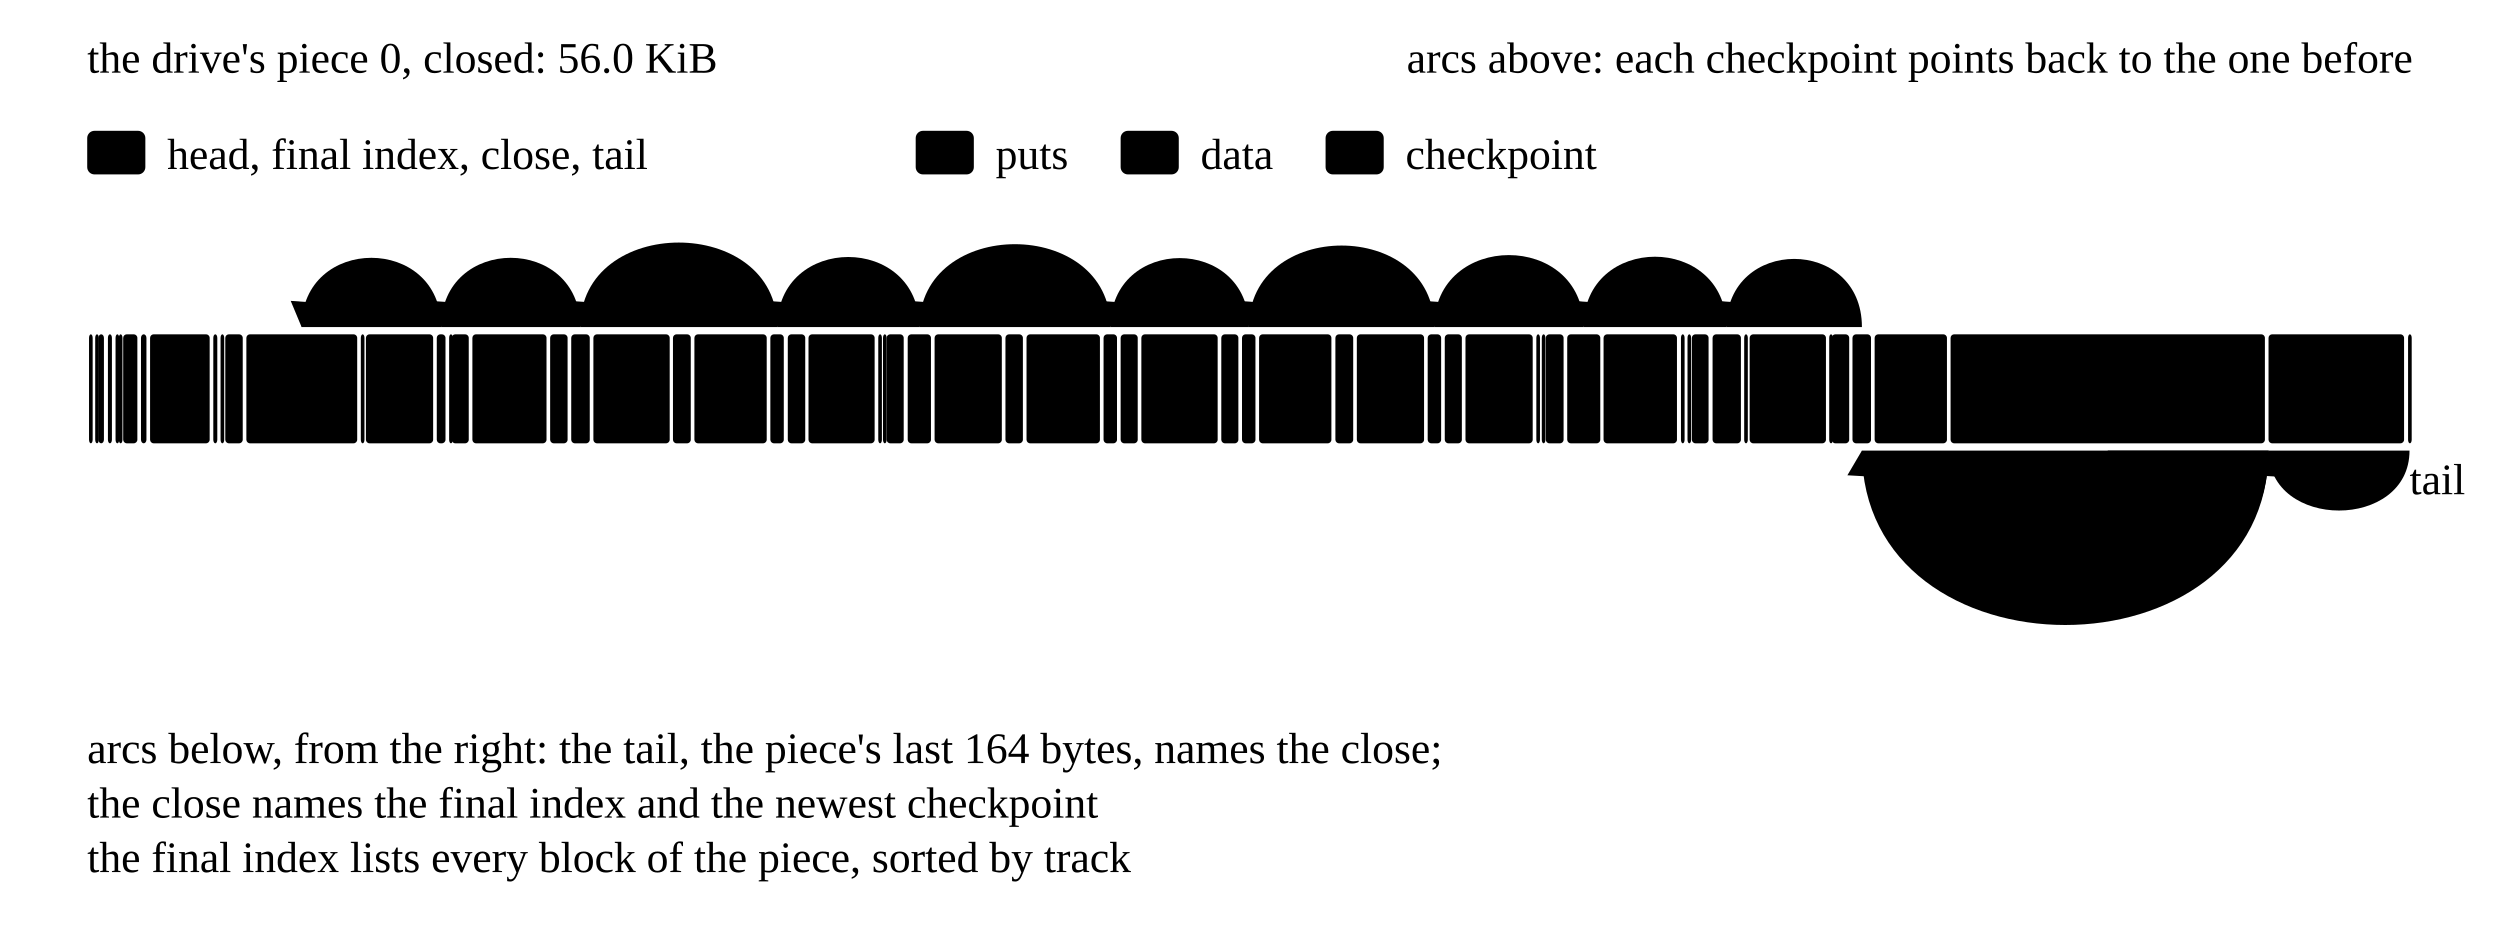
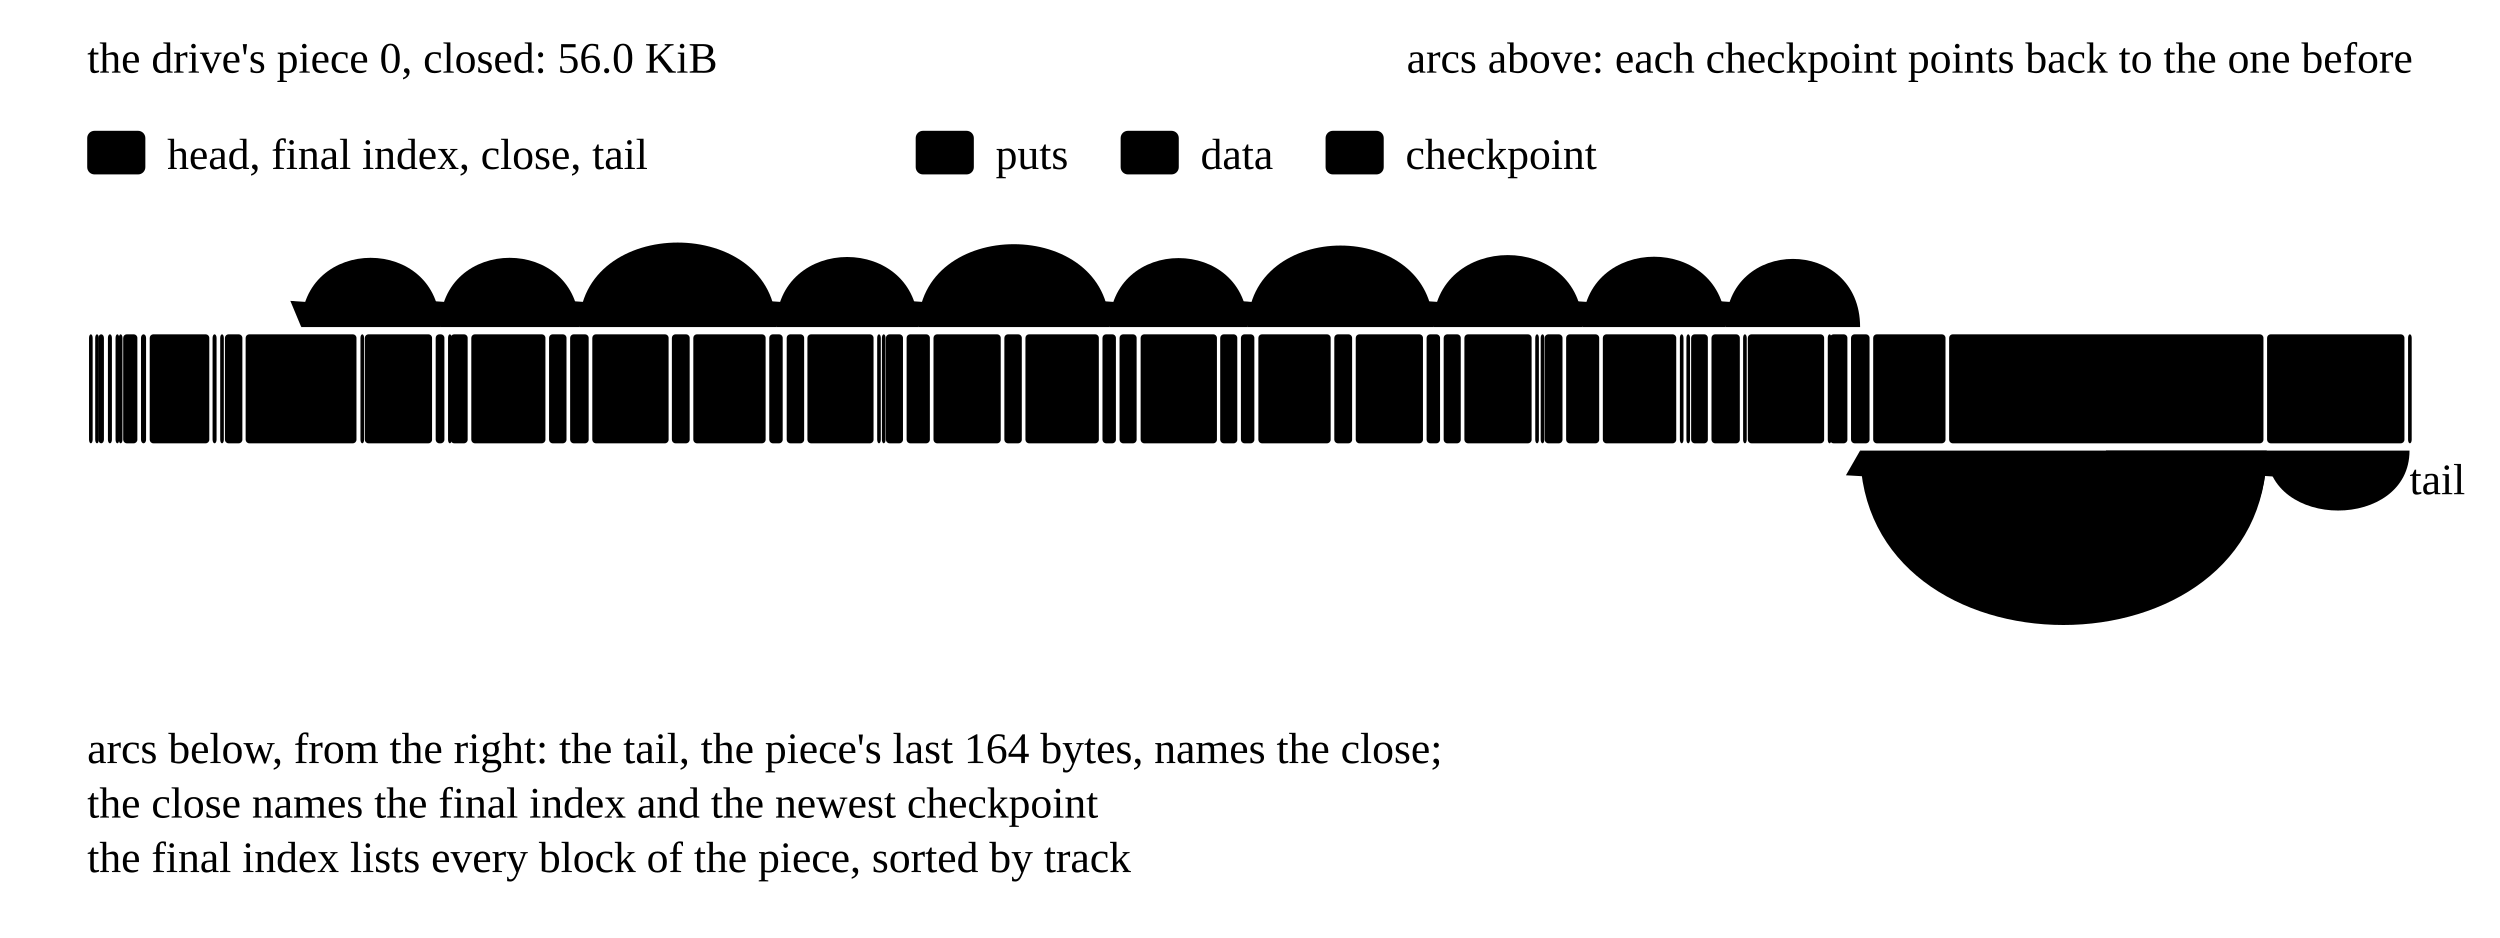
<svg xmlns="http://www.w3.org/2000/svg" class="ww-svg" viewBox="0 0 688 258" width="688" height="258" role="img" aria-label="A closed piece of 56.0 KiB: 11 checkpoints, each pointing back to the one before; a final index after the data; the close naming the final index and the newest checkpoint; the tail naming the close">
  <text x="24.0" y="20.0" text-anchor="start" class="strong">the drive's piece 0, closed: 56.0 KiB</text>
  <text x="664.0" y="20.0" text-anchor="end" class="soft small">arcs above: each checkpoint points back to the one before</text>
  <rect x="24.5" y="92.0" width="1.0" height="30.0" rx="1" class="tint-green" />
  <rect x="26.2" y="92.0" width="1.0" height="30.0" rx="1" class="tint-purple" />
  <rect x="27.1" y="92.0" width="1.5" height="30.0" rx="1" class="tint-purple" />
  <rect x="29.7" y="92.0" width="1.1" height="30.0" rx="1" class="tint-purple" />
  <rect x="31.8" y="92.0" width="1.0" height="30.0" rx="1" class="tint-blue" />
  <rect x="32.7" y="92.0" width="1.0" height="30.0" rx="1" class="tint-purple" />
  <rect x="33.9" y="92.0" width="3.9" height="30.0" rx="1" class="tint-blue" />
-   <rect x="38.8" y="92.0" width="1.5" height="30.0" rx="1" class="tint-purple" />
-   <rect x="41.3" y="92.0" width="16.4" height="30.0" rx="1" class="tint-blue" />
-   <rect x="58.7" y="92.0" width="1.1" height="30.0" rx="1" class="tint-purple" />
-   <rect x="60.7" y="92.0" width="1.0" height="30.0" rx="1" class="tint-purple" />
-   <rect x="62.0" y="92.0" width="4.8" height="30.0" rx="1" class="tint-blue" />
-   <rect x="67.8" y="92.0" width="30.5" height="30.0" rx="1" class="tint-amber" />
-   <rect x="99.3" y="92.0" width="1.0" height="30.0" rx="1" class="tint-purple" />
-   <rect x="100.7" y="92.0" width="18.5" height="30.0" rx="1" class="tint-blue" />
-   <rect x="120.2" y="92.0" width="2.4" height="30.0" rx="1" class="tint-amber" />
-   <rect x="123.6" y="92.0" width="1.0" height="30.0" rx="1" class="tint-purple" />
-   <rect x="124.3" y="92.0" width="4.7" height="30.0" rx="1" class="tint-blue" />
-   <rect x="130.0" y="92.0" width="20.4" height="30.0" rx="1" class="tint-blue" />
-   <rect x="151.4" y="92.0" width="4.8" height="30.0" rx="1" class="tint-blue" />
-   <rect x="157.2" y="92.0" width="5.1" height="30.0" rx="1" class="tint-amber" />
-   <rect x="163.3" y="92.0" width="21.0" height="30.0" rx="1" class="tint-blue" />
-   <rect x="185.2" y="92.0" width="4.9" height="30.0" rx="1" class="tint-blue" />
-   <rect x="191.1" y="92.0" width="19.9" height="30.0" rx="1" class="tint-blue" />
-   <rect x="212.0" y="92.0" width="3.7" height="30.0" rx="1" class="tint-amber" />
-   <rect x="216.8" y="92.0" width="4.8" height="30.0" rx="1" class="tint-blue" />
-   <rect x="222.5" y="92.0" width="18.2" height="30.0" rx="1" class="tint-blue" />
-   <rect x="241.7" y="92.0" width="1.0" height="30.0" rx="1" class="tint-purple" />
-   <rect x="243.0" y="92.0" width="1.0" height="30.0" rx="1" class="tint-blue" />
-   <rect x="244.0" y="92.0" width="4.7" height="30.0" rx="1" class="tint-blue" />
-   <rect x="249.8" y="92.0" width="6.4" height="30.0" rx="1" class="tint-amber" />
-   <rect x="257.2" y="92.0" width="18.5" height="30.0" rx="1" class="tint-blue" />
-   <rect x="276.7" y="92.0" width="4.8" height="30.0" rx="1" class="tint-blue" />
-   <rect x="282.5" y="92.0" width="20.2" height="30.0" rx="1" class="tint-blue" />
-   <rect x="303.7" y="92.0" width="3.7" height="30.0" rx="1" class="tint-amber" />
-   <rect x="308.4" y="92.0" width="4.7" height="30.0" rx="1" class="tint-blue" />
-   <rect x="314.1" y="92.0" width="21.0" height="30.0" rx="1" class="tint-blue" />
-   <rect x="336.1" y="92.0" width="4.7" height="30.0" rx="1" class="tint-blue" />
-   <rect x="341.8" y="92.0" width="3.7" height="30.0" rx="1" class="tint-amber" />
-   <rect x="346.5" y="92.0" width="19.9" height="30.0" rx="1" class="tint-blue" />
-   <rect x="367.5" y="92.0" width="4.9" height="30.0" rx="1" class="tint-blue" />
-   <rect x="373.4" y="92.0" width="18.5" height="30.0" rx="1" class="tint-blue" />
-   <rect x="392.9" y="92.0" width="3.7" height="30.0" rx="1" class="tint-amber" />
-   <rect x="397.6" y="92.0" width="4.7" height="30.0" rx="1" class="tint-blue" />
-   <rect x="403.3" y="92.0" width="18.5" height="30.0" rx="1" class="tint-blue" />
-   <rect x="422.8" y="92.0" width="1.0" height="30.0" rx="1" class="tint-purple" />
-   <rect x="424.3" y="92.0" width="1.0" height="30.0" rx="1" class="tint-blue" />
-   <rect x="425.4" y="92.0" width="4.9" height="30.0" rx="1" class="tint-blue" />
-   <rect x="431.3" y="92.0" width="9.1" height="30.0" rx="1" class="tint-amber" />
-   <rect x="441.3" y="92.0" width="20.2" height="30.0" rx="1" class="tint-blue" />
-   <rect x="462.6" y="92.0" width="1.0" height="30.0" rx="1" class="tint-purple" />
-   <rect x="464.4" y="92.0" width="1.0" height="30.0" rx="1" class="tint-purple" />
-   <rect x="465.6" y="92.0" width="4.6" height="30.0" rx="1" class="tint-blue" />
-   <rect x="471.3" y="92.0" width="7.8" height="30.0" rx="1" class="tint-amber" />
-   <rect x="480.0" y="92.0" width="1.0" height="30.0" rx="1" class="tint-purple" />
-   <rect x="481.5" y="92.0" width="21.0" height="30.0" rx="1" class="tint-blue" />
-   <rect x="503.4" y="92.0" width="1.0" height="30.0" rx="1" class="tint-purple" />
-   <rect x="504.1" y="92.0" width="4.8" height="30.0" rx="1" class="tint-blue" />
-   <rect x="509.8" y="92.0" width="5.1" height="30.0" rx="1" class="tint-amber" />
-   <rect x="515.9" y="92.0" width="19.9" height="30.0" rx="1" class="tint-blue" />
-   <rect x="536.8" y="92.0" width="86.5" height="30.0" rx="1" class="tint-green" />
-   <text x="580.1" y="111.5" text-anchor="middle" class="small">final index</text>
-   <rect x="624.3" y="92.0" width="37.3" height="30.0" rx="1" class="tint-green" />
+   <rect x="38.8" y="92.0" width="1.4" height="30.0" rx="1" class="tint-purple" />
+   <rect x="41.2" y="92.0" width="16.4" height="30.0" rx="1" class="tint-blue" />
+   <rect x="58.5" y="92.0" width="1.1" height="30.0" rx="1" class="tint-purple" />
+   <rect x="60.6" y="92.0" width="1.0" height="30.0" rx="1" class="tint-purple" />
+   <rect x="61.9" y="92.0" width="4.8" height="30.0" rx="1" class="tint-blue" />
+   <rect x="67.6" y="92.0" width="30.5" height="30.0" rx="1" class="tint-amber" />
+   <rect x="99.2" y="92.0" width="1.0" height="30.0" rx="1" class="tint-purple" />
+   <rect x="100.4" y="92.0" width="18.5" height="30.0" rx="1" class="tint-blue" />
+   <rect x="119.9" y="92.0" width="2.4" height="30.0" rx="1" class="tint-amber" />
+   <rect x="123.3" y="92.0" width="1.0" height="30.0" rx="1" class="tint-purple" />
+   <rect x="124.0" y="92.0" width="4.7" height="30.0" rx="1" class="tint-blue" />
+   <rect x="129.7" y="92.0" width="20.4" height="30.0" rx="1" class="tint-blue" />
+   <rect x="151.1" y="92.0" width="4.8" height="30.0" rx="1" class="tint-blue" />
+   <rect x="156.9" y="92.0" width="5.1" height="30.0" rx="1" class="tint-amber" />
+   <rect x="163.0" y="92.0" width="21.0" height="30.0" rx="1" class="tint-blue" />
+   <rect x="184.9" y="92.0" width="4.9" height="30.0" rx="1" class="tint-blue" />
+   <rect x="190.8" y="92.0" width="19.9" height="30.0" rx="1" class="tint-blue" />
+   <rect x="211.7" y="92.0" width="3.7" height="30.0" rx="1" class="tint-amber" />
+   <rect x="216.5" y="92.0" width="4.8" height="30.0" rx="1" class="tint-blue" />
+   <rect x="222.2" y="92.0" width="18.2" height="30.0" rx="1" class="tint-blue" />
+   <rect x="241.4" y="92.0" width="1.0" height="30.0" rx="1" class="tint-purple" />
+   <rect x="242.7" y="92.0" width="1.0" height="30.0" rx="1" class="tint-blue" />
+   <rect x="243.8" y="92.0" width="4.7" height="30.0" rx="1" class="tint-blue" />
+   <rect x="249.5" y="92.0" width="6.4" height="30.0" rx="1" class="tint-amber" />
+   <rect x="256.9" y="92.0" width="18.5" height="30.0" rx="1" class="tint-blue" />
+   <rect x="276.4" y="92.0" width="4.8" height="30.0" rx="1" class="tint-blue" />
+   <rect x="282.2" y="92.0" width="20.2" height="30.0" rx="1" class="tint-blue" />
+   <rect x="303.4" y="92.0" width="3.7" height="30.0" rx="1" class="tint-amber" />
+   <rect x="308.1" y="92.0" width="4.7" height="30.0" rx="1" class="tint-blue" />
+   <rect x="313.9" y="92.0" width="21.0" height="30.0" rx="1" class="tint-blue" />
+   <rect x="335.8" y="92.0" width="4.7" height="30.0" rx="1" class="tint-blue" />
+   <rect x="341.5" y="92.0" width="3.7" height="30.0" rx="1" class="tint-amber" />
+   <rect x="346.3" y="92.0" width="19.9" height="30.0" rx="1" class="tint-blue" />
+   <rect x="367.2" y="92.0" width="4.9" height="30.0" rx="1" class="tint-blue" />
+   <rect x="373.1" y="92.0" width="18.5" height="30.0" rx="1" class="tint-blue" />
+   <rect x="392.6" y="92.0" width="3.7" height="30.0" rx="1" class="tint-amber" />
+   <rect x="397.3" y="92.0" width="4.7" height="30.0" rx="1" class="tint-blue" />
+   <rect x="403.0" y="92.0" width="18.5" height="30.0" rx="1" class="tint-blue" />
+   <rect x="422.5" y="92.0" width="1.0" height="30.0" rx="1" class="tint-purple" />
+   <rect x="424.0" y="92.0" width="1.0" height="30.0" rx="1" class="tint-blue" />
+   <rect x="425.1" y="92.0" width="4.9" height="30.0" rx="1" class="tint-blue" />
+   <rect x="431.0" y="92.0" width="9.1" height="30.0" rx="1" class="tint-amber" />
+   <rect x="441.1" y="92.0" width="20.2" height="30.0" rx="1" class="tint-blue" />
+   <rect x="462.3" y="92.0" width="1.0" height="30.0" rx="1" class="tint-purple" />
+   <rect x="464.1" y="92.0" width="1.0" height="30.0" rx="1" class="tint-purple" />
+   <rect x="465.4" y="92.0" width="4.6" height="30.0" rx="1" class="tint-blue" />
+   <rect x="471.0" y="92.0" width="7.8" height="30.0" rx="1" class="tint-amber" />
+   <rect x="479.7" y="92.0" width="1.0" height="30.0" rx="1" class="tint-purple" />
+   <rect x="481.0" y="92.0" width="21.0" height="30.0" rx="1" class="tint-blue" />
+   <rect x="503.0" y="92.0" width="1.0" height="30.0" rx="1" class="tint-purple" />
+   <rect x="503.6" y="92.0" width="4.8" height="30.0" rx="1" class="tint-blue" />
+   <rect x="509.4" y="92.0" width="5.1" height="30.0" rx="1" class="tint-amber" />
+   <rect x="515.5" y="92.0" width="19.9" height="30.0" rx="1" class="tint-blue" />
+   <rect x="536.4" y="92.0" width="86.5" height="30.0" rx="1" class="tint-green" />
+   <text x="579.6" y="111.5" text-anchor="middle" class="small">final index</text>
+   <rect x="623.9" y="92.0" width="37.8" height="30.0" rx="1" class="tint-green" />
  <rect x="662.7" y="92.0" width="1.0" height="30.0" rx="1" class="tint-green" />
-   <path d="M121.4 90.0 C121.4 64.6 83.0 64.6 83.0 90.0" class="thin" />
-   <path d="M83.0 90.0 L80.0 82.8 L87.0 83.3 Z" class="thin head" />
-   <path d="M159.7 90.0 C159.7 64.6 121.4 64.6 121.4 90.0" class="thin" />
-   <path d="M121.4 90.0 L118.4 82.8 L125.4 83.3 Z" class="thin head" />
-   <path d="M213.9 90.0 C213.9 59.0 159.7 59.0 159.7 90.0" class="thin" />
-   <path d="M159.7 90.0 L156.7 82.8 L163.7 83.3 Z" class="thin head" />
-   <path d="M253.0 90.0 C253.0 64.3 213.9 64.3 213.9 90.0" class="thin" />
-   <path d="M213.9 90.0 L210.9 82.8 L217.9 83.3 Z" class="thin head" />
-   <path d="M305.6 90.0 C305.6 59.6 253.0 59.6 253.0 90.0" class="thin" />
-   <path d="M253.0 90.0 L250.0 82.8 L257.0 83.3 Z" class="thin head" />
-   <path d="M343.7 90.0 C343.7 64.7 305.6 64.7 305.6 90.0" class="thin" />
-   <path d="M305.6 90.0 L302.6 82.8 L309.6 83.3 Z" class="thin head" />
-   <path d="M394.7 90.0 C394.7 60.1 343.7 60.1 343.7 90.0" class="thin" />
-   <path d="M343.7 90.0 L340.7 82.8 L347.7 83.3 Z" class="thin head" />
-   <path d="M435.8 90.0 C435.8 63.6 394.7 63.6 394.7 90.0" class="thin" />
-   <path d="M394.7 90.0 L391.7 82.8 L398.7 83.3 Z" class="thin head" />
-   <path d="M475.1 90.0 C475.1 64.2 435.8 64.2 435.8 90.0" class="thin" />
-   <path d="M435.8 90.0 L432.8 82.8 L439.8 83.3 Z" class="thin head" />
-   <path d="M512.4 90.0 C512.4 65.0 475.1 65.0 475.1 90.0" class="thin" />
-   <path d="M475.1 90.0 L472.2 82.8 L479.1 83.3 Z" class="thin head" />
-   <path d="M663.1 124.0 C663.1 146.0 624.3 146.0 624.3 124.0" class="accent-line" />
-   <path d="M624.3 124.0 L627.3 131.2 L620.3 130.8 Z" class="accent-line head" />
-   <path d="M624.3 124.0 C624.3 164.0 580.1 164.0 580.1 124.0" class="accent-line" />
-   <path d="M580.1 124.0 L583.1 131.2 L576.2 130.8 Z" class="accent-line head" />
-   <path d="M624.3 124.0 C624.3 188.0 512.4 188.0 512.4 124.0" class="accent-line" />
-   <path d="M512.4 124.0 L515.4 131.2 L508.4 130.8 Z" class="accent-line head" />
+   <path d="M121.1 90.0 C121.1 64.6 82.9 64.6 82.9 90.0" class="thin" />
+   <path d="M82.9 90.0 L79.9 82.8 L86.9 83.3 Z" class="thin head" />
+   <path d="M159.4 90.0 C159.4 64.6 121.1 64.6 121.1 90.0" class="thin" />
+   <path d="M121.1 90.0 L118.1 82.8 L125.1 83.3 Z" class="thin head" />
+   <path d="M213.6 90.0 C213.6 59.0 159.4 59.0 159.4 90.0" class="thin" />
+   <path d="M159.4 90.0 L156.4 82.8 L163.4 83.3 Z" class="thin head" />
+   <path d="M252.7 90.0 C252.7 64.3 213.6 64.3 213.6 90.0" class="thin" />
+   <path d="M213.6 90.0 L210.6 82.8 L217.6 83.3 Z" class="thin head" />
+   <path d="M305.3 90.0 C305.3 59.6 252.7 59.6 252.7 90.0" class="thin" />
+   <path d="M252.7 90.0 L249.7 82.8 L256.7 83.3 Z" class="thin head" />
+   <path d="M343.4 90.0 C343.4 64.7 305.3 64.7 305.3 90.0" class="thin" />
+   <path d="M305.3 90.0 L302.3 82.8 L309.3 83.3 Z" class="thin head" />
+   <path d="M394.4 90.0 C394.4 60.1 343.4 60.1 343.4 90.0" class="thin" />
+   <path d="M343.4 90.0 L340.4 82.8 L347.4 83.3 Z" class="thin head" />
+   <path d="M435.5 90.0 C435.5 63.6 394.4 63.6 394.4 90.0" class="thin" />
+   <path d="M394.4 90.0 L391.5 82.8 L398.4 83.3 Z" class="thin head" />
+   <path d="M474.9 90.0 C474.9 64.2 435.5 64.2 435.5 90.0" class="thin" />
+   <path d="M435.5 90.0 L432.5 82.8 L439.5 83.3 Z" class="thin head" />
+   <path d="M511.9 90.0 C511.9 65.0 474.9 65.0 474.9 90.0" class="thin" />
+   <path d="M474.9 90.0 L471.9 82.8 L478.8 83.3 Z" class="thin head" />
+   <path d="M663.1 124.0 C663.1 146.0 623.8 146.0 623.8 124.0" class="accent-line" />
+   <path d="M623.8 124.0 L626.9 131.2 L619.9 130.8 Z" class="accent-line head" />
+   <path d="M623.8 124.0 C623.8 164.0 579.6 164.0 579.6 124.0" class="accent-line" />
+   <path d="M579.6 124.0 L582.7 131.2 L575.7 130.8 Z" class="accent-line head" />
+   <path d="M623.8 124.0 C623.8 188.0 511.9 188.0 511.9 124.0" class="accent-line" />
+   <path d="M511.9 124.0 L515.0 131.2 L508.0 130.8 Z" class="accent-line head" />
  <text x="663.1" y="136.0" text-anchor="start" class="small">tail</text>
  <text x="24.0" y="210.0" text-anchor="start" class="accent small">arcs below, from the right: the tail, the piece's last 164 bytes, names the close;</text>
  <text x="24.0" y="225.0" text-anchor="start" class="accent small">the close names the final index and the newest checkpoint</text>
  <text x="24.0" y="240.0" text-anchor="start" class="soft small">the final index lists every block of the piece, sorted by track</text>
  <rect x="24.0" y="36.0" width="16.0" height="12.0" rx="2" class="tint-green" />
  <text x="46.0" y="46.5" text-anchor="start" class="small">head, final index, close, tail</text>
  <rect x="252.0" y="36.0" width="16.0" height="12.0" rx="2" class="tint-purple" />
  <text x="274.0" y="46.5" text-anchor="start" class="small">puts</text>
  <rect x="308.4" y="36.0" width="16.0" height="12.0" rx="2" class="tint-blue" />
  <text x="330.4" y="46.5" text-anchor="start" class="small">data</text>
  <rect x="364.8" y="36.0" width="16.0" height="12.0" rx="2" class="tint-amber" />
  <text x="386.8" y="46.5" text-anchor="start" class="small">checkpoint</text>
</svg>
